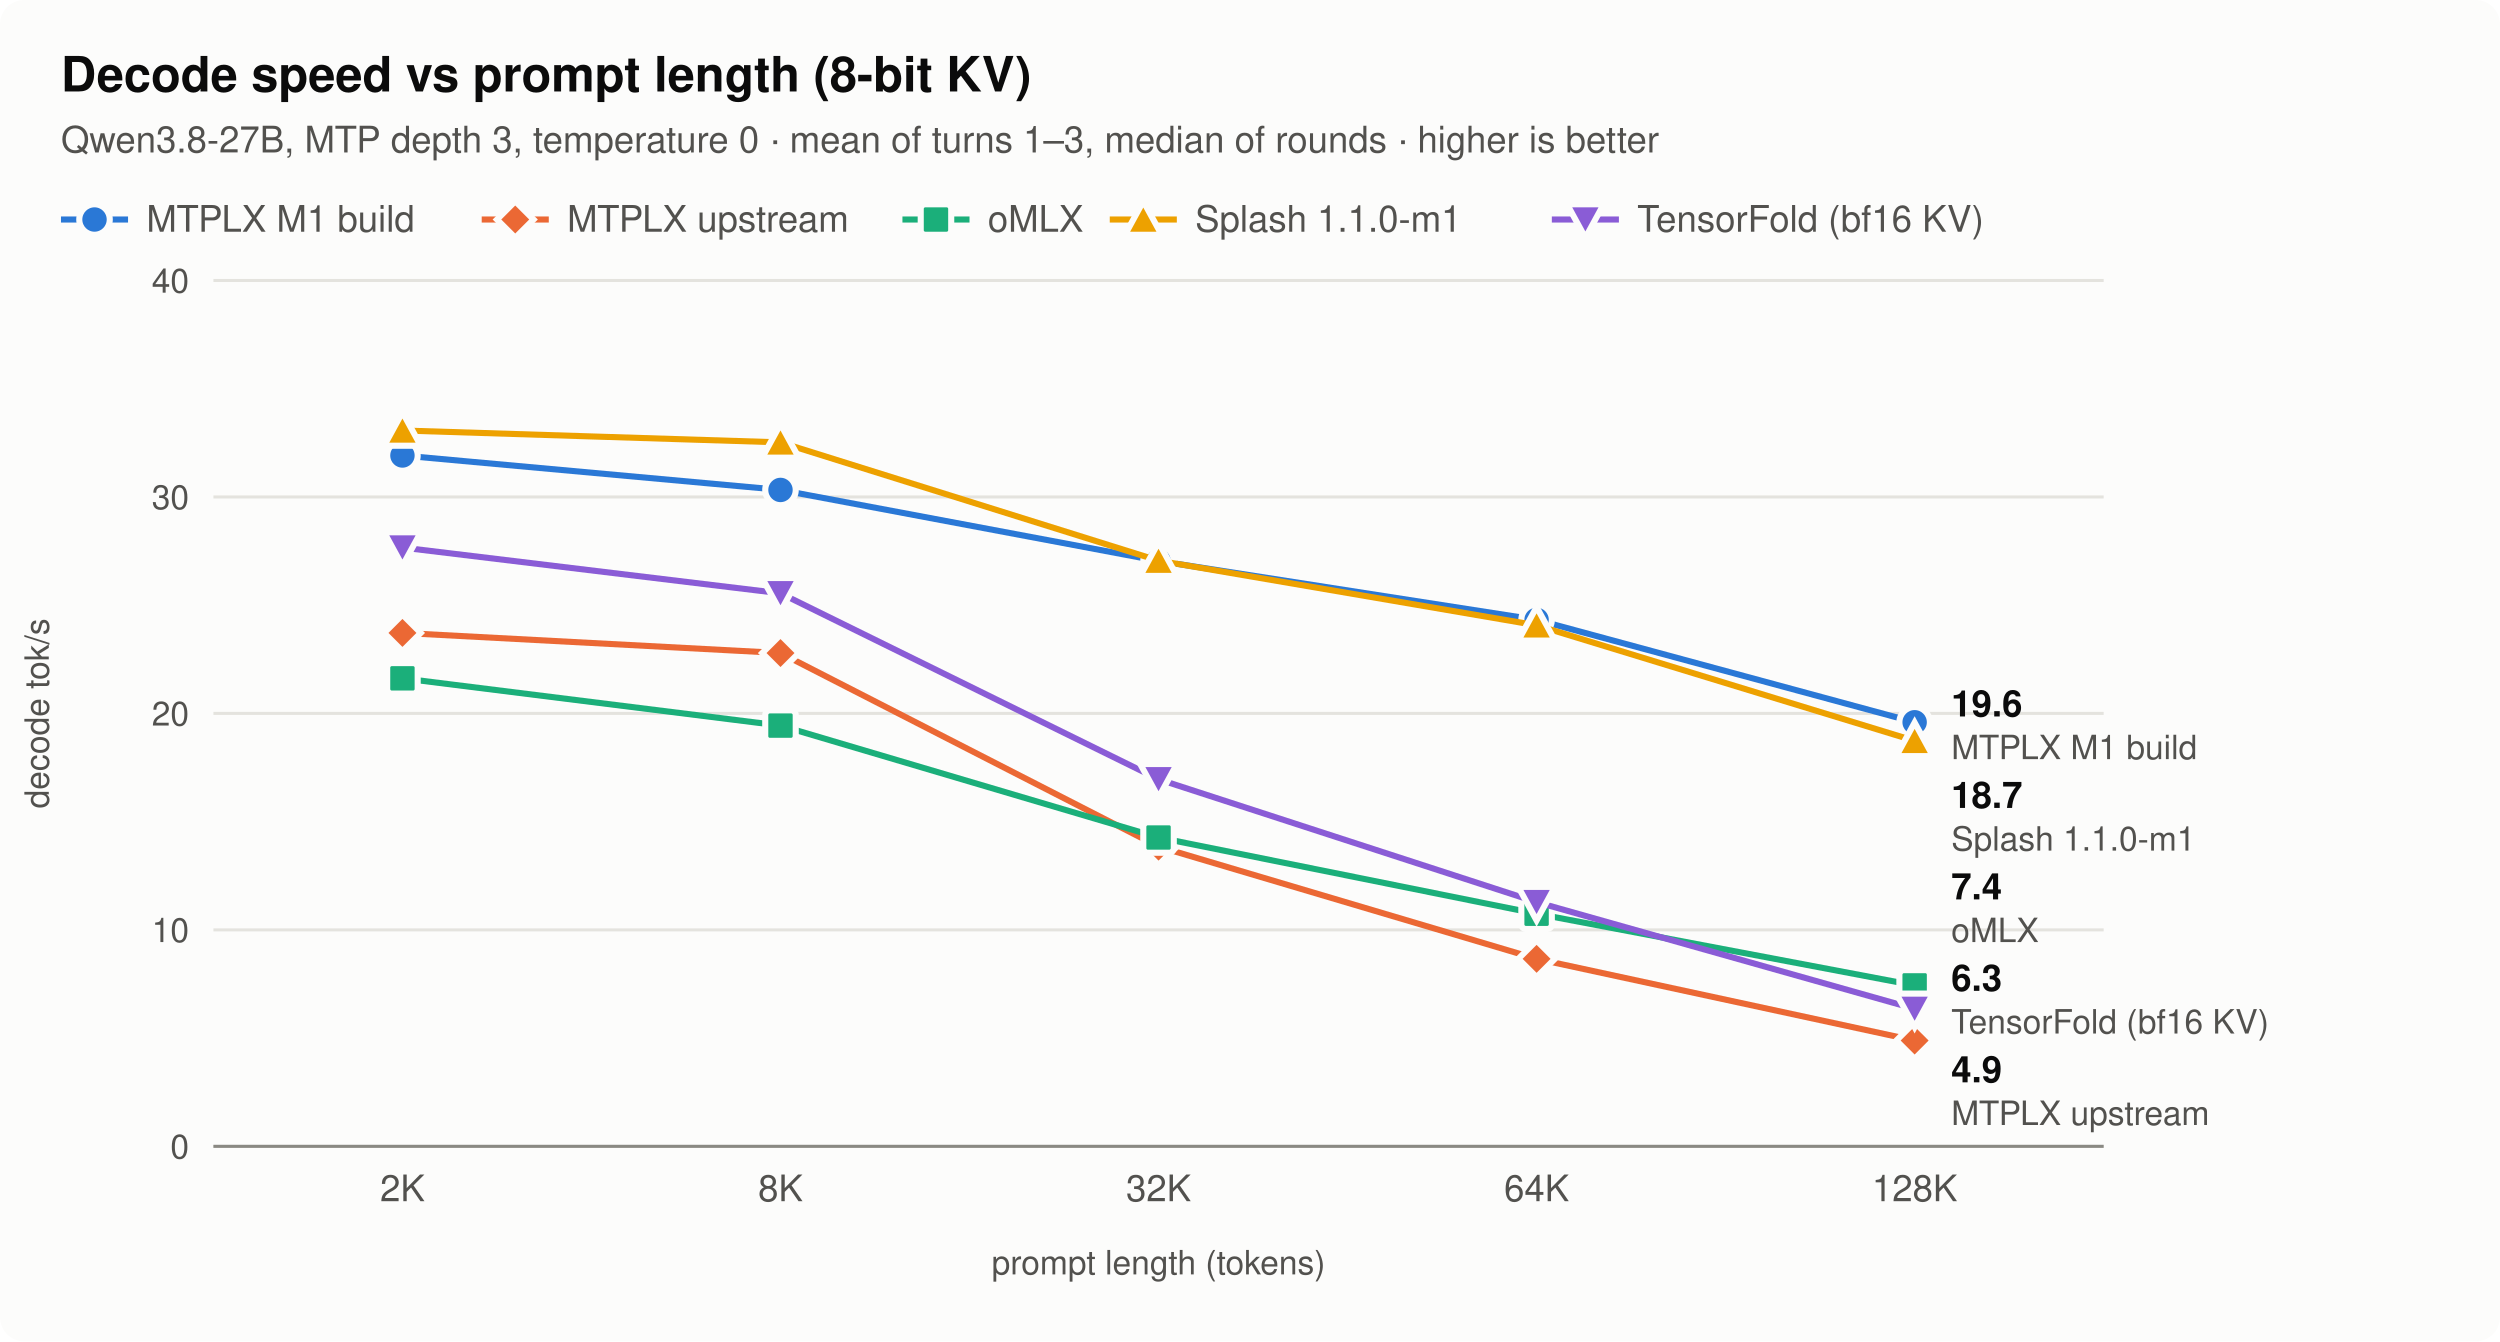
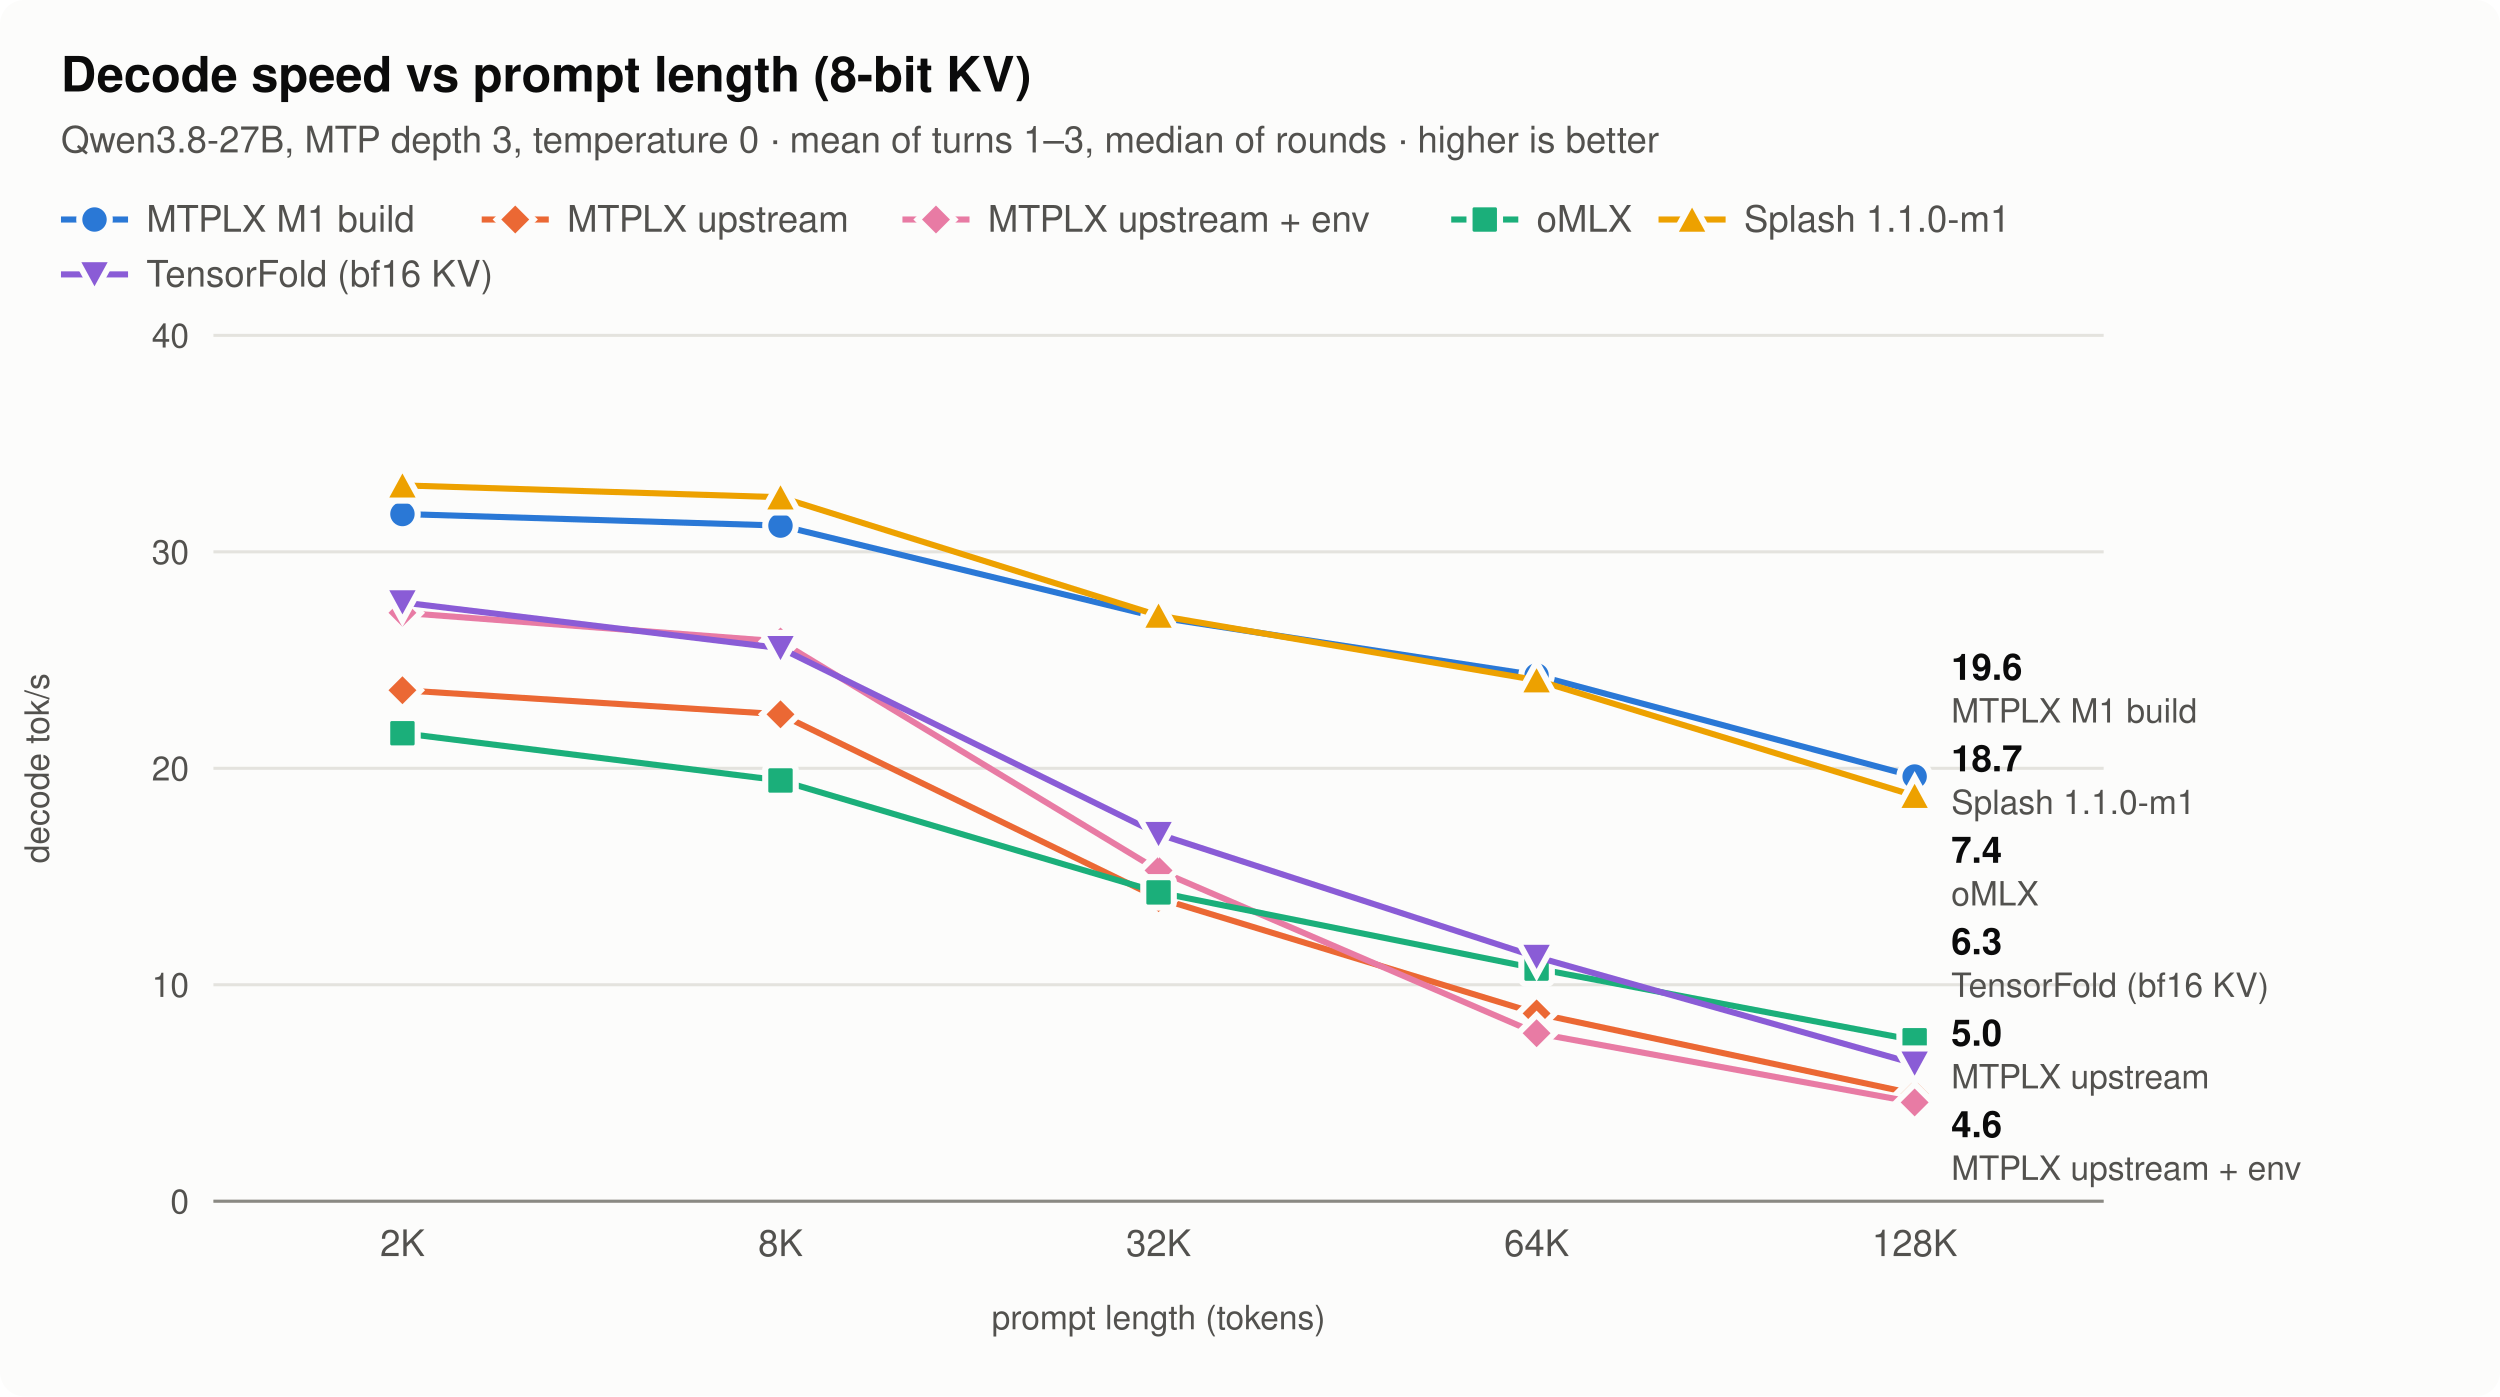
- <svg xmlns="http://www.w3.org/2000/svg" viewBox="0 0 820 440" width="820" height="440" role="img" aria-label="Decode speed vs prompt length (8-bit KV)" font-family="-apple-system,BlinkMacSystemFont,Segoe UI,Helvetica,Arial,sans-serif">
-   <rect width="820" height="440" rx="8" fill="#fcfcfb" />
+ <svg xmlns="http://www.w3.org/2000/svg" viewBox="0 0 820 458" width="820" height="458" role="img" aria-label="Decode speed vs prompt length (8-bit KV)" font-family="-apple-system,BlinkMacSystemFont,Segoe UI,Helvetica,Arial,sans-serif">
+   <rect width="820" height="458" rx="8" fill="#fcfcfb" />
  <text x="20" y="30" fill="#0b0b0b" font-size="16" font-weight="600">Decode speed vs prompt length (8-bit KV)</text>
  <text x="20" y="50" fill="#52514e" font-size="12">Qwen3.8-27B, MTP depth 3, temperature 0 · mean of turns 1–3, median of rounds · higher is better</text>
  <line x1="20" x2="42" y1="72" y2="72" stroke="#2a78d6" stroke-width="2" />
  <circle cx="31" cy="72" r="5" fill="#2a78d6" stroke="#fcfcfb" stroke-width="2" />
  <text x="48" y="76" fill="#52514e" font-size="12">MTPLX M1 build</text>
  <line x1="158" x2="180" y1="72" y2="72" stroke="#eb6834" stroke-width="2" />
  <path d="M169 66L175 72L169 78L163 72Z" fill="#eb6834" stroke="#fcfcfb" stroke-width="2" />
  <text x="186" y="76" fill="#52514e" font-size="12">MTPLX upstream</text>
-   <line x1="296" x2="318" y1="72" y2="72" stroke="#1baf7a" stroke-width="2" />
-   <rect x="302" y="67" width="10" height="10" rx="1.5" fill="#1baf7a" stroke="#fcfcfb" stroke-width="2" />
-   <text x="324" y="76" fill="#52514e" font-size="12">oMLX</text>
-   <line x1="364" x2="386" y1="72" y2="72" stroke="#eda100" stroke-width="2" />
-   <path d="M375 66L381 77L369 77Z" fill="#eda100" stroke="#fcfcfb" stroke-width="2" />
-   <text x="392" y="76" fill="#52514e" font-size="12">Splash 1.1.0-m1</text>
-   <line x1="509" x2="531" y1="72" y2="72" stroke="#8a5cd6" stroke-width="2" />
-   <path d="M520 78L526 67L514 67Z" fill="#8a5cd6" stroke="#fcfcfb" stroke-width="2" />
-   <text x="537" y="76" fill="#52514e" font-size="12">TensorFold (bf16 KV)</text>
-   <line x1="70" x2="690" y1="376.0" y2="376.0" stroke="#e4e3de" />
-   <text x="62" y="380.0" fill="#52514e" font-size="11" text-anchor="end">0</text>
-   <line x1="70" x2="690" y1="305.0" y2="305.0" stroke="#e4e3de" />
-   <text x="62" y="309.0" fill="#52514e" font-size="11" text-anchor="end">10</text>
-   <line x1="70" x2="690" y1="234.0" y2="234.0" stroke="#e4e3de" />
-   <text x="62" y="238.0" fill="#52514e" font-size="11" text-anchor="end">20</text>
-   <line x1="70" x2="690" y1="163.0" y2="163.0" stroke="#e4e3de" />
-   <text x="62" y="167.0" fill="#52514e" font-size="11" text-anchor="end">30</text>
-   <line x1="70" x2="690" y1="92.0" y2="92.0" stroke="#e4e3de" />
-   <text x="62" y="96.0" fill="#52514e" font-size="11" text-anchor="end">40</text>
-   <line x1="70" x2="690" y1="376" y2="376" stroke="#8a8983" />
-   <text x="132.0" y="394" fill="#52514e" font-size="12" text-anchor="middle">2K</text>
-   <text x="256.0" y="394" fill="#52514e" font-size="12" text-anchor="middle">8K</text>
-   <text x="380.0" y="394" fill="#52514e" font-size="12" text-anchor="middle">32K</text>
-   <text x="504.0" y="394" fill="#52514e" font-size="12" text-anchor="middle">64K</text>
-   <text x="628.0" y="394" fill="#52514e" font-size="12" text-anchor="middle">128K</text>
-   <text x="380.0" y="418" fill="#52514e" font-size="11" text-anchor="middle">prompt length (tokens)</text>
-   <text x="16" y="234.0" fill="#52514e" font-size="11" text-anchor="middle" transform="rotate(-90 16 234.0)">decode tok/s</text>
-   <polyline points="132.0,149.4 256.0,160.7 380.0,184.0 504.0,203.3 628.0,236.9" fill="none" stroke="#2a78d6" stroke-width="2" stroke-linejoin="round" />
-   <circle cx="132.0" cy="149.4" r="5" fill="#2a78d6" stroke="#fcfcfb" stroke-width="2" />
-   <circle cx="256.0" cy="160.7" r="5" fill="#2a78d6" stroke="#fcfcfb" stroke-width="2" />
-   <circle cx="380.0" cy="184.0" r="5" fill="#2a78d6" stroke="#fcfcfb" stroke-width="2" />
-   <circle cx="504.0" cy="203.3" r="5" fill="#2a78d6" stroke="#fcfcfb" stroke-width="2" />
-   <circle cx="628.0" cy="236.9" r="5" fill="#2a78d6" stroke="#fcfcfb" stroke-width="2" />
-   <polyline points="132.0,207.6 256.0,214.2 380.0,277.7 504.0,314.5 628.0,341.3" fill="none" stroke="#eb6834" stroke-width="2" stroke-linejoin="round" />
-   <path d="M132.0 201.6L138.0 207.6L132.0 213.6L126.0 207.6Z" fill="#eb6834" stroke="#fcfcfb" stroke-width="2" />
-   <path d="M256.0 208.2L262.0 214.2L256.0 220.2L250.0 214.2Z" fill="#eb6834" stroke="#fcfcfb" stroke-width="2" />
-   <path d="M380.0 271.7L386.0 277.7L380.0 283.7L374.0 277.7Z" fill="#eb6834" stroke="#fcfcfb" stroke-width="2" />
-   <path d="M504.0 308.5L510.0 314.5L504.0 320.5L498.0 314.5Z" fill="#eb6834" stroke="#fcfcfb" stroke-width="2" />
-   <path d="M628.0 335.3L634.0 341.3L628.0 347.3L622.0 341.3Z" fill="#eb6834" stroke="#fcfcfb" stroke-width="2" />
-   <polyline points="132.0,222.5 256.0,238.0 380.0,274.7 504.0,299.7 628.0,323.2" fill="none" stroke="#1baf7a" stroke-width="2" stroke-linejoin="round" />
-   <rect x="127.0" y="217.5" width="10" height="10" rx="1.5" fill="#1baf7a" stroke="#fcfcfb" stroke-width="2" />
-   <rect x="251.0" y="233.0" width="10" height="10" rx="1.5" fill="#1baf7a" stroke="#fcfcfb" stroke-width="2" />
-   <rect x="375.0" y="269.7" width="10" height="10" rx="1.5" fill="#1baf7a" stroke="#fcfcfb" stroke-width="2" />
-   <rect x="499.0" y="294.7" width="10" height="10" rx="1.5" fill="#1baf7a" stroke="#fcfcfb" stroke-width="2" />
-   <rect x="623.0" y="318.2" width="10" height="10" rx="1.5" fill="#1baf7a" stroke="#fcfcfb" stroke-width="2" />
-   <polyline points="132.0,141.2 256.0,145.1 380.0,183.9 504.0,205.1 628.0,243.0" fill="none" stroke="#eda100" stroke-width="2" stroke-linejoin="round" />
-   <path d="M132.0 135.2L138.0 146.2L126.0 146.2Z" fill="#eda100" stroke="#fcfcfb" stroke-width="2" />
-   <path d="M256.0 139.1L262.0 150.1L250.0 150.1Z" fill="#eda100" stroke="#fcfcfb" stroke-width="2" />
-   <path d="M380.0 177.9L386.0 188.9L374.0 188.9Z" fill="#eda100" stroke="#fcfcfb" stroke-width="2" />
-   <path d="M504.0 199.1L510.0 210.1L498.0 210.1Z" fill="#eda100" stroke="#fcfcfb" stroke-width="2" />
-   <path d="M628.0 237.0L634.0 248.0L622.0 248.0Z" fill="#eda100" stroke="#fcfcfb" stroke-width="2" />
-   <polyline points="132.0,179.6 256.0,194.6 380.0,255.6 504.0,295.9 628.0,330.9" fill="none" stroke="#8a5cd6" stroke-width="2" stroke-linejoin="round" />
-   <path d="M132.0 185.6L138.0 174.6L126.0 174.6Z" fill="#8a5cd6" stroke="#fcfcfb" stroke-width="2" />
-   <path d="M256.0 200.6L262.0 189.6L250.0 189.6Z" fill="#8a5cd6" stroke="#fcfcfb" stroke-width="2" />
-   <path d="M380.0 261.6L386.0 250.6L374.0 250.6Z" fill="#8a5cd6" stroke="#fcfcfb" stroke-width="2" />
-   <path d="M504.0 301.9L510.0 290.9L498.0 290.9Z" fill="#8a5cd6" stroke="#fcfcfb" stroke-width="2" />
-   <path d="M628.0 336.9L634.0 325.9L622.0 325.9Z" fill="#8a5cd6" stroke="#fcfcfb" stroke-width="2" />
-   <text x="640.0" y="235.0" fill="#0b0b0b" font-size="12" font-weight="600">19.6</text>
-   <text x="640.0" y="249.0" fill="#52514e" font-size="11">MTPLX M1 build</text>
-   <text x="640.0" y="265.0" fill="#0b0b0b" font-size="12" font-weight="600">18.7</text>
-   <text x="640.0" y="279.0" fill="#52514e" font-size="11">Splash 1.1.0-m1</text>
-   <text x="640.0" y="295.0" fill="#0b0b0b" font-size="12" font-weight="600">7.4</text>
-   <text x="640.0" y="309.0" fill="#52514e" font-size="11">oMLX</text>
-   <text x="640.0" y="325.0" fill="#0b0b0b" font-size="12" font-weight="600">6.3</text>
-   <text x="640.0" y="339.0" fill="#52514e" font-size="11">TensorFold (bf16 KV)</text>
-   <text x="640.0" y="355.0" fill="#0b0b0b" font-size="12" font-weight="600">4.9</text>
-   <text x="640.0" y="369.0" fill="#52514e" font-size="11">MTPLX upstream</text>
+   <line x1="296" x2="318" y1="72" y2="72" stroke="#e87ba4" stroke-width="2" />
+   <path d="M307 66L313 72L307 78L301 72Z" fill="#e87ba4" stroke="#fcfcfb" stroke-width="2" />
+   <text x="324" y="76" fill="#52514e" font-size="12">MTPLX upstream + env</text>
+   <line x1="476" x2="498" y1="72" y2="72" stroke="#1baf7a" stroke-width="2" />
+   <rect x="482" y="67" width="10" height="10" rx="1.5" fill="#1baf7a" stroke="#fcfcfb" stroke-width="2" />
+   <text x="504" y="76" fill="#52514e" font-size="12">oMLX</text>
+   <line x1="544" x2="566" y1="72" y2="72" stroke="#eda100" stroke-width="2" />
+   <path d="M555 66L561 77L549 77Z" fill="#eda100" stroke="#fcfcfb" stroke-width="2" />
+   <text x="572" y="76" fill="#52514e" font-size="12">Splash 1.1.0-m1</text>
+   <line x1="20" x2="42" y1="90" y2="90" stroke="#8a5cd6" stroke-width="2" />
+   <path d="M31 96L37 85L25 85Z" fill="#8a5cd6" stroke="#fcfcfb" stroke-width="2" />
+   <text x="48" y="94" fill="#52514e" font-size="12">TensorFold (bf16 KV)</text>
+   <line x1="70" x2="690" y1="394.0" y2="394.0" stroke="#e4e3de" />
+   <text x="62" y="398.0" fill="#52514e" font-size="11" text-anchor="end">0</text>
+   <line x1="70" x2="690" y1="323.0" y2="323.0" stroke="#e4e3de" />
+   <text x="62" y="327.0" fill="#52514e" font-size="11" text-anchor="end">10</text>
+   <line x1="70" x2="690" y1="252.0" y2="252.0" stroke="#e4e3de" />
+   <text x="62" y="256.0" fill="#52514e" font-size="11" text-anchor="end">20</text>
+   <line x1="70" x2="690" y1="181.0" y2="181.0" stroke="#e4e3de" />
+   <text x="62" y="185.0" fill="#52514e" font-size="11" text-anchor="end">30</text>
+   <line x1="70" x2="690" y1="110.0" y2="110.0" stroke="#e4e3de" />
+   <text x="62" y="114.0" fill="#52514e" font-size="11" text-anchor="end">40</text>
+   <line x1="70" x2="690" y1="394" y2="394" stroke="#8a8983" />
+   <text x="132.0" y="412" fill="#52514e" font-size="12" text-anchor="middle">2K</text>
+   <text x="256.0" y="412" fill="#52514e" font-size="12" text-anchor="middle">8K</text>
+   <text x="380.0" y="412" fill="#52514e" font-size="12" text-anchor="middle">32K</text>
+   <text x="504.0" y="412" fill="#52514e" font-size="12" text-anchor="middle">64K</text>
+   <text x="628.0" y="412" fill="#52514e" font-size="12" text-anchor="middle">128K</text>
+   <text x="380.0" y="436" fill="#52514e" font-size="11" text-anchor="middle">prompt length (tokens)</text>
+   <text x="16" y="252.0" fill="#52514e" font-size="11" text-anchor="middle" transform="rotate(-90 16 252.0)">decode tok/s</text>
+   <polyline points="132.0,168.6 256.0,172.4 380.0,202.5 504.0,221.5 628.0,254.7" fill="none" stroke="#2a78d6" stroke-width="2" stroke-linejoin="round" />
+   <circle cx="132.0" cy="168.6" r="5" fill="#2a78d6" stroke="#fcfcfb" stroke-width="2" />
+   <circle cx="256.0" cy="172.4" r="5" fill="#2a78d6" stroke="#fcfcfb" stroke-width="2" />
+   <circle cx="380.0" cy="202.5" r="5" fill="#2a78d6" stroke="#fcfcfb" stroke-width="2" />
+   <circle cx="504.0" cy="221.5" r="5" fill="#2a78d6" stroke="#fcfcfb" stroke-width="2" />
+   <circle cx="628.0" cy="254.7" r="5" fill="#2a78d6" stroke="#fcfcfb" stroke-width="2" />
+   <polyline points="132.0,226.4 256.0,234.3 380.0,294.6 504.0,332.4 628.0,358.8" fill="none" stroke="#eb6834" stroke-width="2" stroke-linejoin="round" />
+   <path d="M132.0 220.4L138.0 226.4L132.0 232.4L126.0 226.4Z" fill="#eb6834" stroke="#fcfcfb" stroke-width="2" />
+   <path d="M256.0 228.3L262.0 234.3L256.0 240.3L250.0 234.3Z" fill="#eb6834" stroke="#fcfcfb" stroke-width="2" />
+   <path d="M380.0 288.6L386.0 294.6L380.0 300.6L374.0 294.6Z" fill="#eb6834" stroke="#fcfcfb" stroke-width="2" />
+   <path d="M504.0 326.4L510.0 332.4L504.0 338.4L498.0 332.4Z" fill="#eb6834" stroke="#fcfcfb" stroke-width="2" />
+   <path d="M628.0 352.8L634.0 358.8L628.0 364.8L622.0 358.8Z" fill="#eb6834" stroke="#fcfcfb" stroke-width="2" />
+   <polyline points="132.0,201.0 256.0,210.4 380.0,285.5 504.0,338.9 628.0,361.6" fill="none" stroke="#e87ba4" stroke-width="2" stroke-linejoin="round" />
+   <path d="M132.0 195.0L138.0 201.0L132.0 207.0L126.0 201.0Z" fill="#e87ba4" stroke="#fcfcfb" stroke-width="2" />
+   <path d="M256.0 204.4L262.0 210.4L256.0 216.4L250.0 210.4Z" fill="#e87ba4" stroke="#fcfcfb" stroke-width="2" />
+   <path d="M380.0 279.5L386.0 285.5L380.0 291.5L374.0 285.5Z" fill="#e87ba4" stroke="#fcfcfb" stroke-width="2" />
+   <path d="M504.0 332.9L510.0 338.9L504.0 344.9L498.0 338.9Z" fill="#e87ba4" stroke="#fcfcfb" stroke-width="2" />
+   <path d="M628.0 355.6L634.0 361.6L628.0 367.6L622.0 361.6Z" fill="#e87ba4" stroke="#fcfcfb" stroke-width="2" />
+   <polyline points="132.0,240.5 256.0,256.0 380.0,292.7 504.0,317.7 628.0,341.2" fill="none" stroke="#1baf7a" stroke-width="2" stroke-linejoin="round" />
+   <rect x="127.0" y="235.5" width="10" height="10" rx="1.5" fill="#1baf7a" stroke="#fcfcfb" stroke-width="2" />
+   <rect x="251.0" y="251.0" width="10" height="10" rx="1.5" fill="#1baf7a" stroke="#fcfcfb" stroke-width="2" />
+   <rect x="375.0" y="287.7" width="10" height="10" rx="1.5" fill="#1baf7a" stroke="#fcfcfb" stroke-width="2" />
+   <rect x="499.0" y="312.7" width="10" height="10" rx="1.5" fill="#1baf7a" stroke="#fcfcfb" stroke-width="2" />
+   <rect x="623.0" y="336.2" width="10" height="10" rx="1.5" fill="#1baf7a" stroke="#fcfcfb" stroke-width="2" />
+   <polyline points="132.0,159.2 256.0,163.1 380.0,201.9 504.0,223.1 628.0,261.0" fill="none" stroke="#eda100" stroke-width="2" stroke-linejoin="round" />
+   <path d="M132.0 153.2L138.0 164.2L126.0 164.2Z" fill="#eda100" stroke="#fcfcfb" stroke-width="2" />
+   <path d="M256.0 157.1L262.0 168.1L250.0 168.1Z" fill="#eda100" stroke="#fcfcfb" stroke-width="2" />
+   <path d="M380.0 195.9L386.0 206.9L374.0 206.9Z" fill="#eda100" stroke="#fcfcfb" stroke-width="2" />
+   <path d="M504.0 217.1L510.0 228.1L498.0 228.1Z" fill="#eda100" stroke="#fcfcfb" stroke-width="2" />
+   <path d="M628.0 255.0L634.0 266.0L622.0 266.0Z" fill="#eda100" stroke="#fcfcfb" stroke-width="2" />
+   <polyline points="132.0,197.6 256.0,212.6 380.0,273.6 504.0,313.9 628.0,348.9" fill="none" stroke="#8a5cd6" stroke-width="2" stroke-linejoin="round" />
+   <path d="M132.0 203.6L138.0 192.6L126.0 192.6Z" fill="#8a5cd6" stroke="#fcfcfb" stroke-width="2" />
+   <path d="M256.0 218.6L262.0 207.6L250.0 207.6Z" fill="#8a5cd6" stroke="#fcfcfb" stroke-width="2" />
+   <path d="M380.0 279.6L386.0 268.6L374.0 268.6Z" fill="#8a5cd6" stroke="#fcfcfb" stroke-width="2" />
+   <path d="M504.0 319.9L510.0 308.9L498.0 308.9Z" fill="#8a5cd6" stroke="#fcfcfb" stroke-width="2" />
+   <path d="M628.0 354.9L634.0 343.9L622.0 343.9Z" fill="#8a5cd6" stroke="#fcfcfb" stroke-width="2" />
+   <text x="640.0" y="223.0" fill="#0b0b0b" font-size="12" font-weight="600">19.6</text>
+   <text x="640.0" y="237.0" fill="#52514e" font-size="11">MTPLX M1 build</text>
+   <text x="640.0" y="253.0" fill="#0b0b0b" font-size="12" font-weight="600">18.7</text>
+   <text x="640.0" y="267.0" fill="#52514e" font-size="11">Splash 1.1.0-m1</text>
+   <text x="640.0" y="283.0" fill="#0b0b0b" font-size="12" font-weight="600">7.4</text>
+   <text x="640.0" y="297.0" fill="#52514e" font-size="11">oMLX</text>
+   <text x="640.0" y="313.0" fill="#0b0b0b" font-size="12" font-weight="600">6.3</text>
+   <text x="640.0" y="327.0" fill="#52514e" font-size="11">TensorFold (bf16 KV)</text>
+   <text x="640.0" y="343.0" fill="#0b0b0b" font-size="12" font-weight="600">5.0</text>
+   <text x="640.0" y="357.0" fill="#52514e" font-size="11">MTPLX upstream</text>
+   <text x="640.0" y="373.0" fill="#0b0b0b" font-size="12" font-weight="600">4.6</text>
+   <text x="640.0" y="387.0" fill="#52514e" font-size="11">MTPLX upstream + env</text>
</svg>
